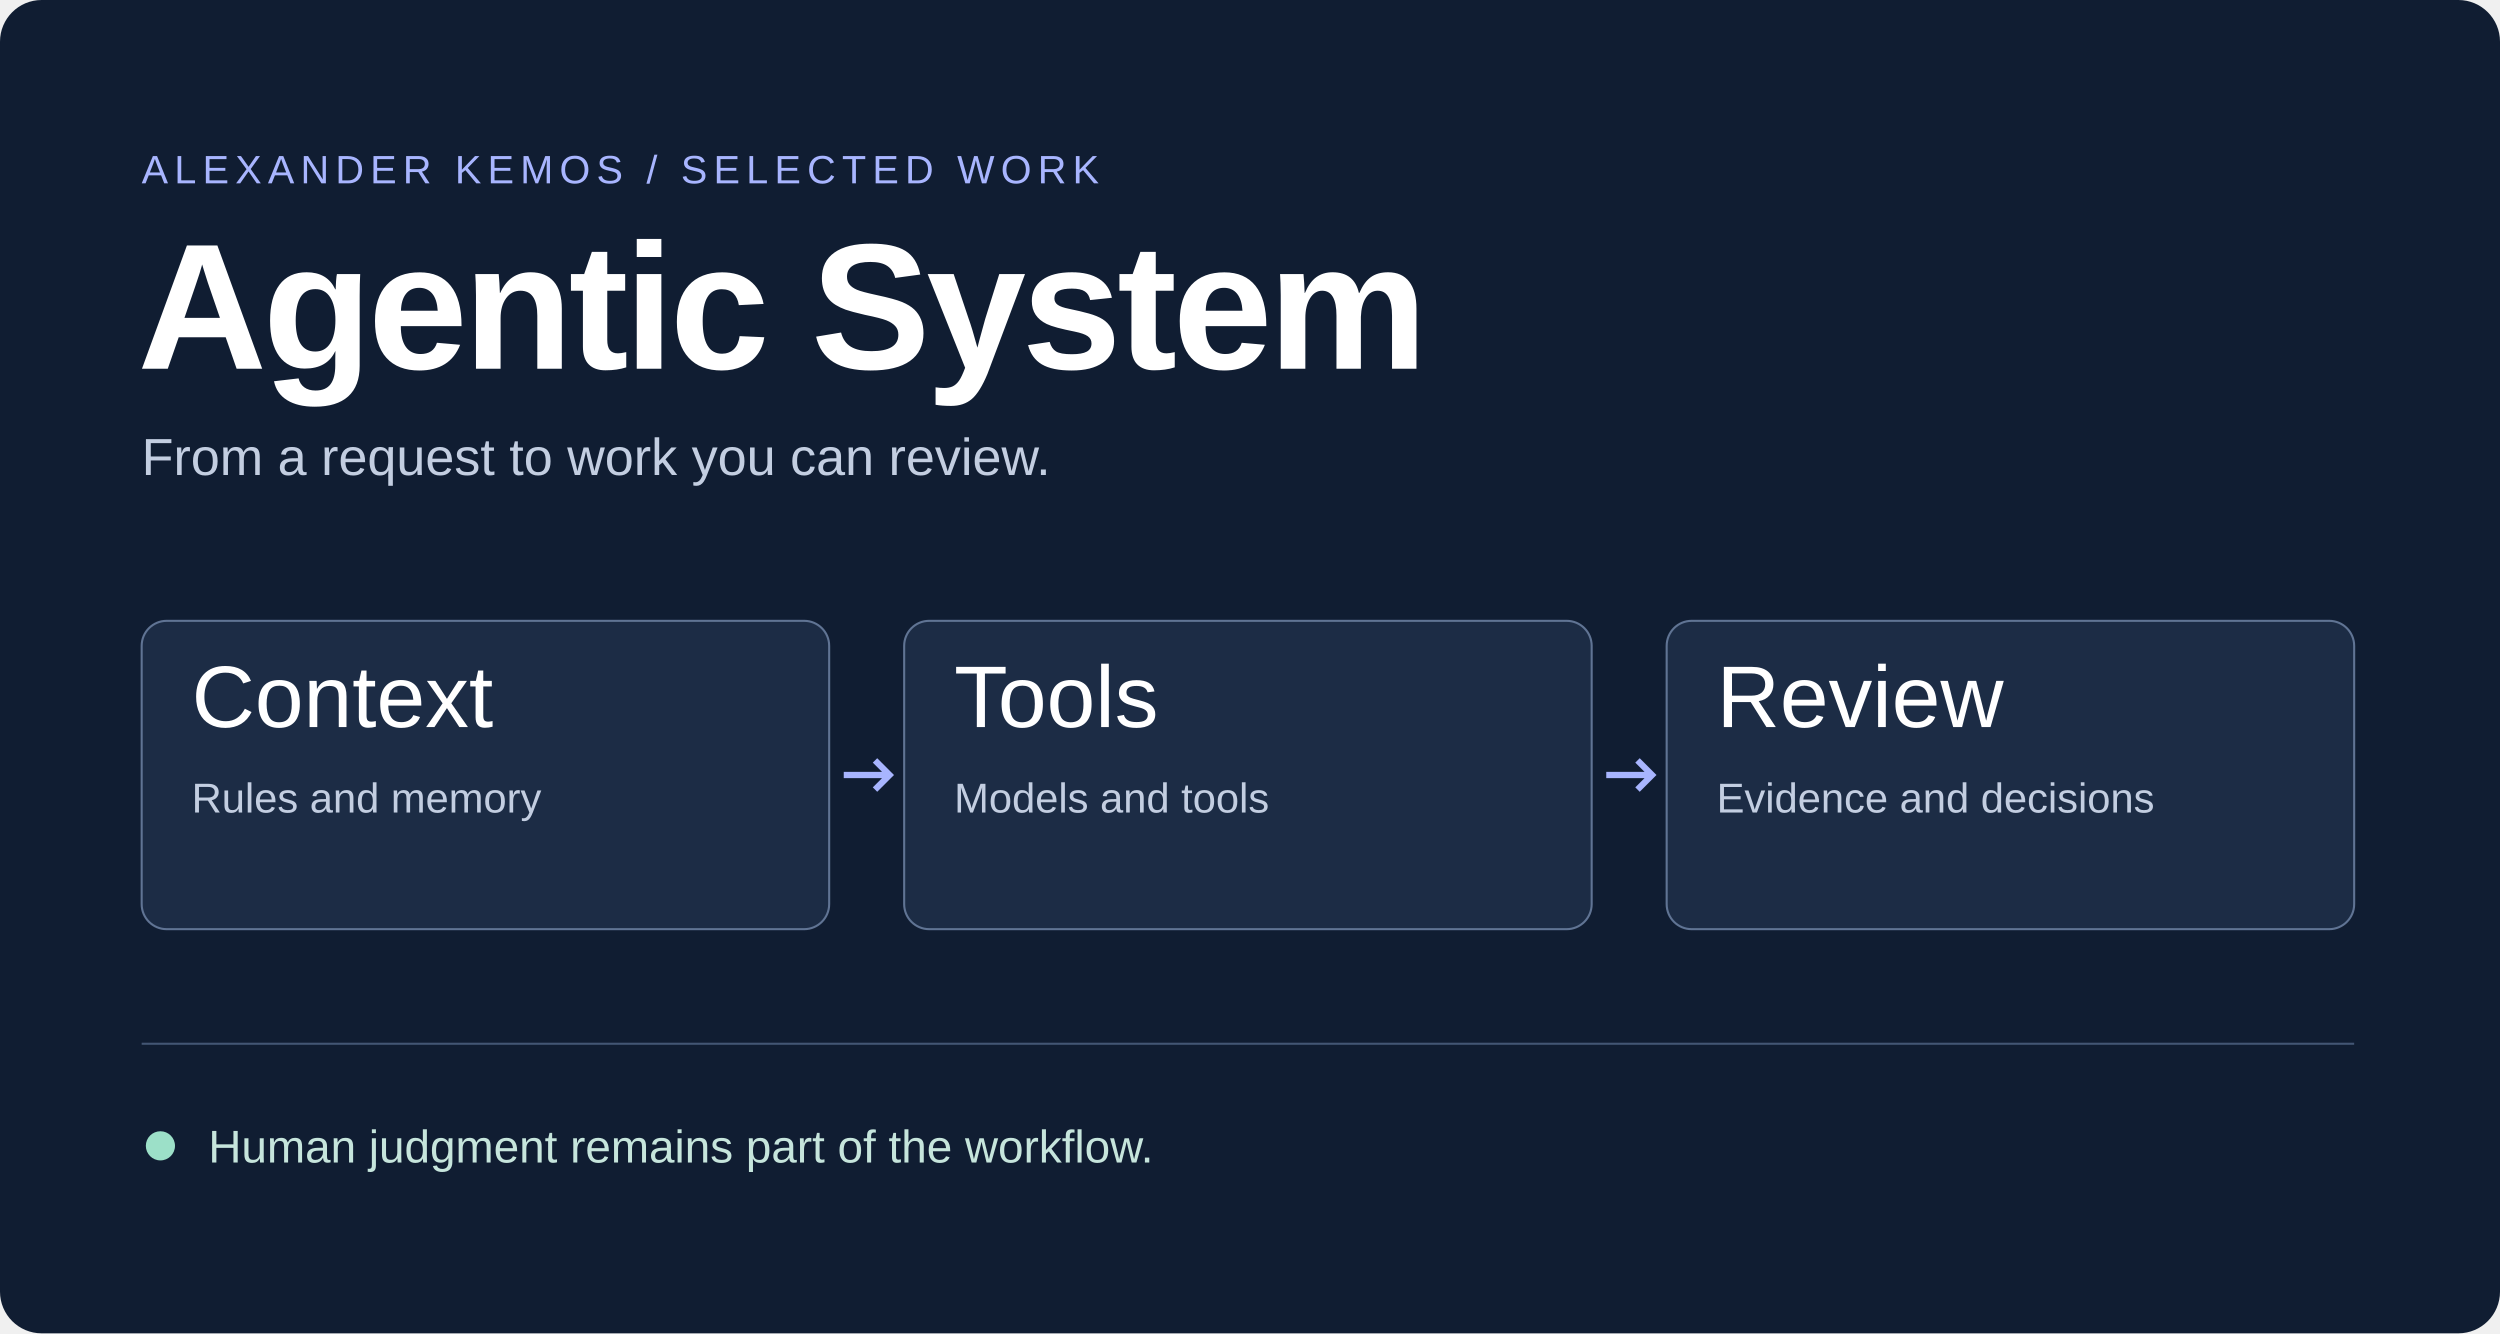
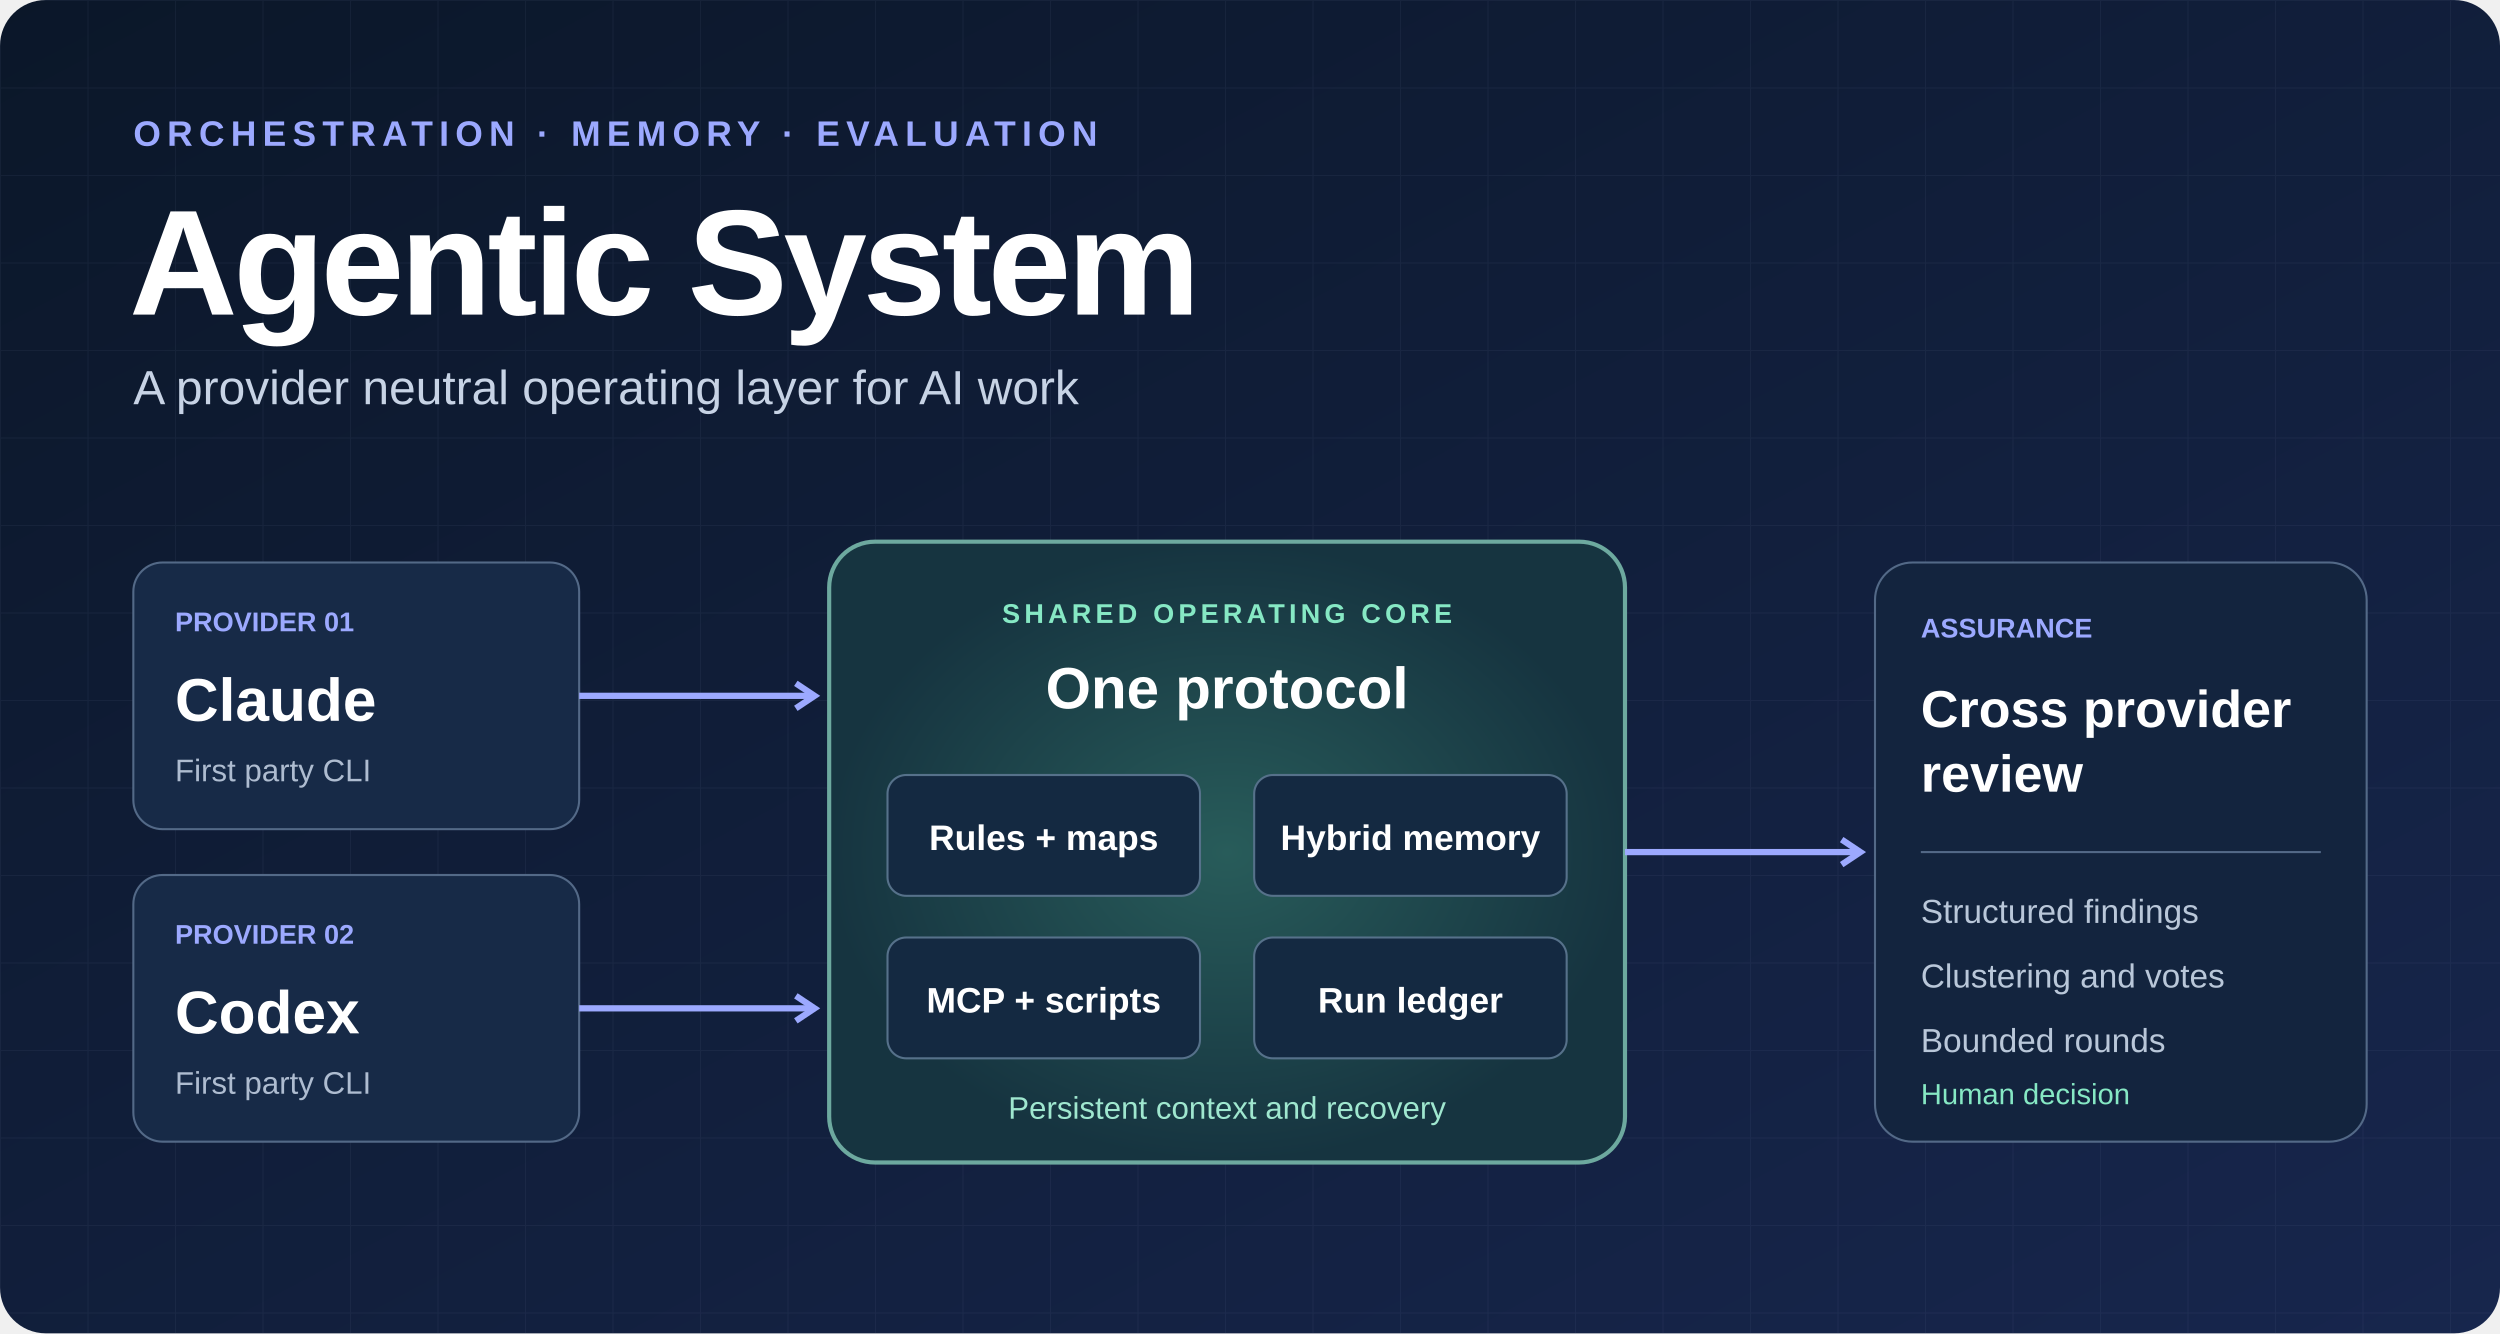
<svg xmlns="http://www.w3.org/2000/svg" width="1200" height="640" viewBox="0 0 1200 640" role="img" aria-labelledby="title desc">
-   <rect width="1200" height="640" rx="20" fill="#101d32" />
-   <style>@media(max-width:600px){.cover-detail{display:none}}</style>
+   <defs>
+     <linearGradient id="bg" x1="0" y1="0" x2="1" y2="1">
+       <stop stop-color="#0b1729" />
+       <stop offset="1" stop-color="#17264d" />
+     </linearGradient>
+     <radialGradient id="core">
+       <stop stop-color="#285c5a" />
+       <stop offset="1" stop-color="#163440" />
+     </radialGradient>
+     <pattern id="grid" width="42" height="42" patternUnits="userSpaceOnUse">
+       <path d="M42 0H0V42" fill="none" stroke="#8090b0" stroke-opacity=".08" />
+     </pattern>
+   </defs>
+   <rect width="1200" height="640" rx="22" fill="url(#bg)" />
+   <rect width="1200" height="640" rx="22" fill="url(#grid)" />
  <g font-family="Segoe UI,Arial,sans-serif">
-     <text class="cover-detail" x="68" y="88" font-size="19" letter-spacing="3" fill="#a8b5ff">ALEXANDER KEMOS / SELECTED WORK</text>
-     <text x="66" y="177" font-size="86" font-weight="600" letter-spacing="-2" fill="#ffffff">Agentic System</text>
-     <text class="cover-detail" x="68" y="228" font-size="25" fill="#c3cee1">From a request to work you can review.</text>
-     <rect x="68" y="298" width="330" height="148" rx="12" fill="#1c2c45" stroke="#607494" />
-     <text x="92" y="349" font-size="42" fill="#ffffff">Context</text>
-     <text class="cover-detail" x="92" y="390" font-size="20" fill="#c3cee1">Rules and memory</text>
-     <path d="M405 372h22m-7-7 7 7-7 7" fill="none" stroke="#a8b5ff" stroke-width="3" />
-     <rect x="434" y="298" width="330" height="148" rx="12" fill="#1c2c45" stroke="#607494" />
-     <text x="458" y="349" font-size="42" fill="#ffffff">Tools</text>
-     <text class="cover-detail" x="458" y="390" font-size="20" fill="#c3cee1">Models and tools</text>
-     <path d="M771 372h22m-7-7 7 7-7 7" fill="none" stroke="#a8b5ff" stroke-width="3" />
-     <rect x="800" y="298" width="330" height="148" rx="12" fill="#1c2c45" stroke="#607494" />
-     <text x="824" y="349" font-size="42" fill="#ffffff">Review</text>
-     <text class="cover-detail" x="824" y="390" font-size="20" fill="#c3cee1">Evidence and decisions</text>
-     <path class="cover-detail" d="M68 501H1130" stroke="#435674" />
-     <circle class="cover-detail" cx="77" cy="550" r="7" fill="#9ce0c8" />
-     <text class="cover-detail" x="100" y="558" font-size="22" fill="#c6e5dc">Human judgment remains part of the workflow.</text>
+     <text x="64" y="70" font-size="17" font-weight="700" letter-spacing="3" fill="#9ca9ff">ORCHESTRATION · MEMORY · EVALUATION</text>
+     <text x="62" y="151" font-size="72" font-weight="650" letter-spacing="-2" fill="#fff">Agentic System</text>
+     <text x="64" y="194" font-size="23" fill="#c7d3e5">A provider neutral operating layer for AI work</text>
+     <g transform="translate(64 270)">
+       <rect width="214" height="128" rx="14" fill="#172a47" stroke="#536987" />
+       <text x="20" y="33" font-size="13" font-weight="700" fill="#9ca9ff">PROVIDER 01</text>
+       <text x="20" y="76" font-size="29" font-weight="650" fill="#fff">Claude</text>
+       <text x="20" y="105" font-size="15" fill="#aebcd0">First party CLI</text>
+     </g>
+     <g transform="translate(64 420)">
+       <rect width="214" height="128" rx="14" fill="#172a47" stroke="#536987" />
+       <text x="20" y="33" font-size="13" font-weight="700" fill="#9ca9ff">PROVIDER 02</text>
+       <text x="20" y="76" font-size="29" font-weight="650" fill="#fff">Codex</text>
+       <text x="20" y="105" font-size="15" fill="#aebcd0">First party CLI</text>
+     </g>
+     <g transform="translate(398 260)">
+       <rect width="382" height="298" rx="22" fill="url(#core)" stroke="#6da99f" stroke-width="2" />
+       <text x="191" y="39" text-anchor="middle" font-size="13" font-weight="700" letter-spacing="2" fill="#86e8c4">SHARED OPERATING CORE</text>
+       <text x="191" y="80" text-anchor="middle" font-size="28" font-weight="650" fill="#fff">One protocol</text>
+       <g fill="#142941" stroke="#56718a">
+         <rect x="28" y="112" width="150" height="58" rx="9" />
+         <rect x="204" y="112" width="150" height="58" rx="9" />
+         <rect x="28" y="190" width="150" height="58" rx="9" />
+         <rect x="204" y="190" width="150" height="58" rx="9" />
+       </g>
+       <g fill="#fff" font-size="17" font-weight="600" text-anchor="middle">
+         <text x="103" y="148">Rules + maps</text>
+         <text x="279" y="148">Hybrid memory</text>
+         <text x="103" y="226">MCP + scripts</text>
+         <text x="279" y="226">Run ledger</text>
+       </g>
+       <text x="191" y="277" text-anchor="middle" font-size="15" fill="#9fe7cf">Persistent context and recovery</text>
+     </g>
+     <g transform="translate(900 270)">
+       <rect width="236" height="278" rx="18" fill="#13243e" stroke="#536987" />
+       <text x="22" y="36" font-size="13" font-weight="700" fill="#9ca9ff">ASSURANCE</text>
+       <text x="22" y="79" font-size="25" font-weight="650" fill="#fff">Cross provider</text>
+       <text x="22" y="110" font-size="25" font-weight="650" fill="#fff">review</text>
+       <path d="M22 139H214" stroke="#536987" />
+       <text x="22" y="173" font-size="16" fill="#b9c7d9">Structured findings</text>
+       <text x="22" y="204" font-size="16" fill="#b9c7d9">Clustering and votes</text>
+       <text x="22" y="235" font-size="16" fill="#b9c7d9">Bounded rounds</text>
+       <text x="22" y="260" font-size="14" fill="#86e8c4">Human decision</text>
+     </g>
+     <path d="M278 334H390M278 484H390M780 409H892" stroke="#9ca9ff" stroke-width="3" />
+     <path d="M382 328l9 6-9 6M382 478l9 6-9 6M884 403l9 6-9 6" fill="none" stroke="#9ca9ff" stroke-width="3" />
  </g>
</svg>
